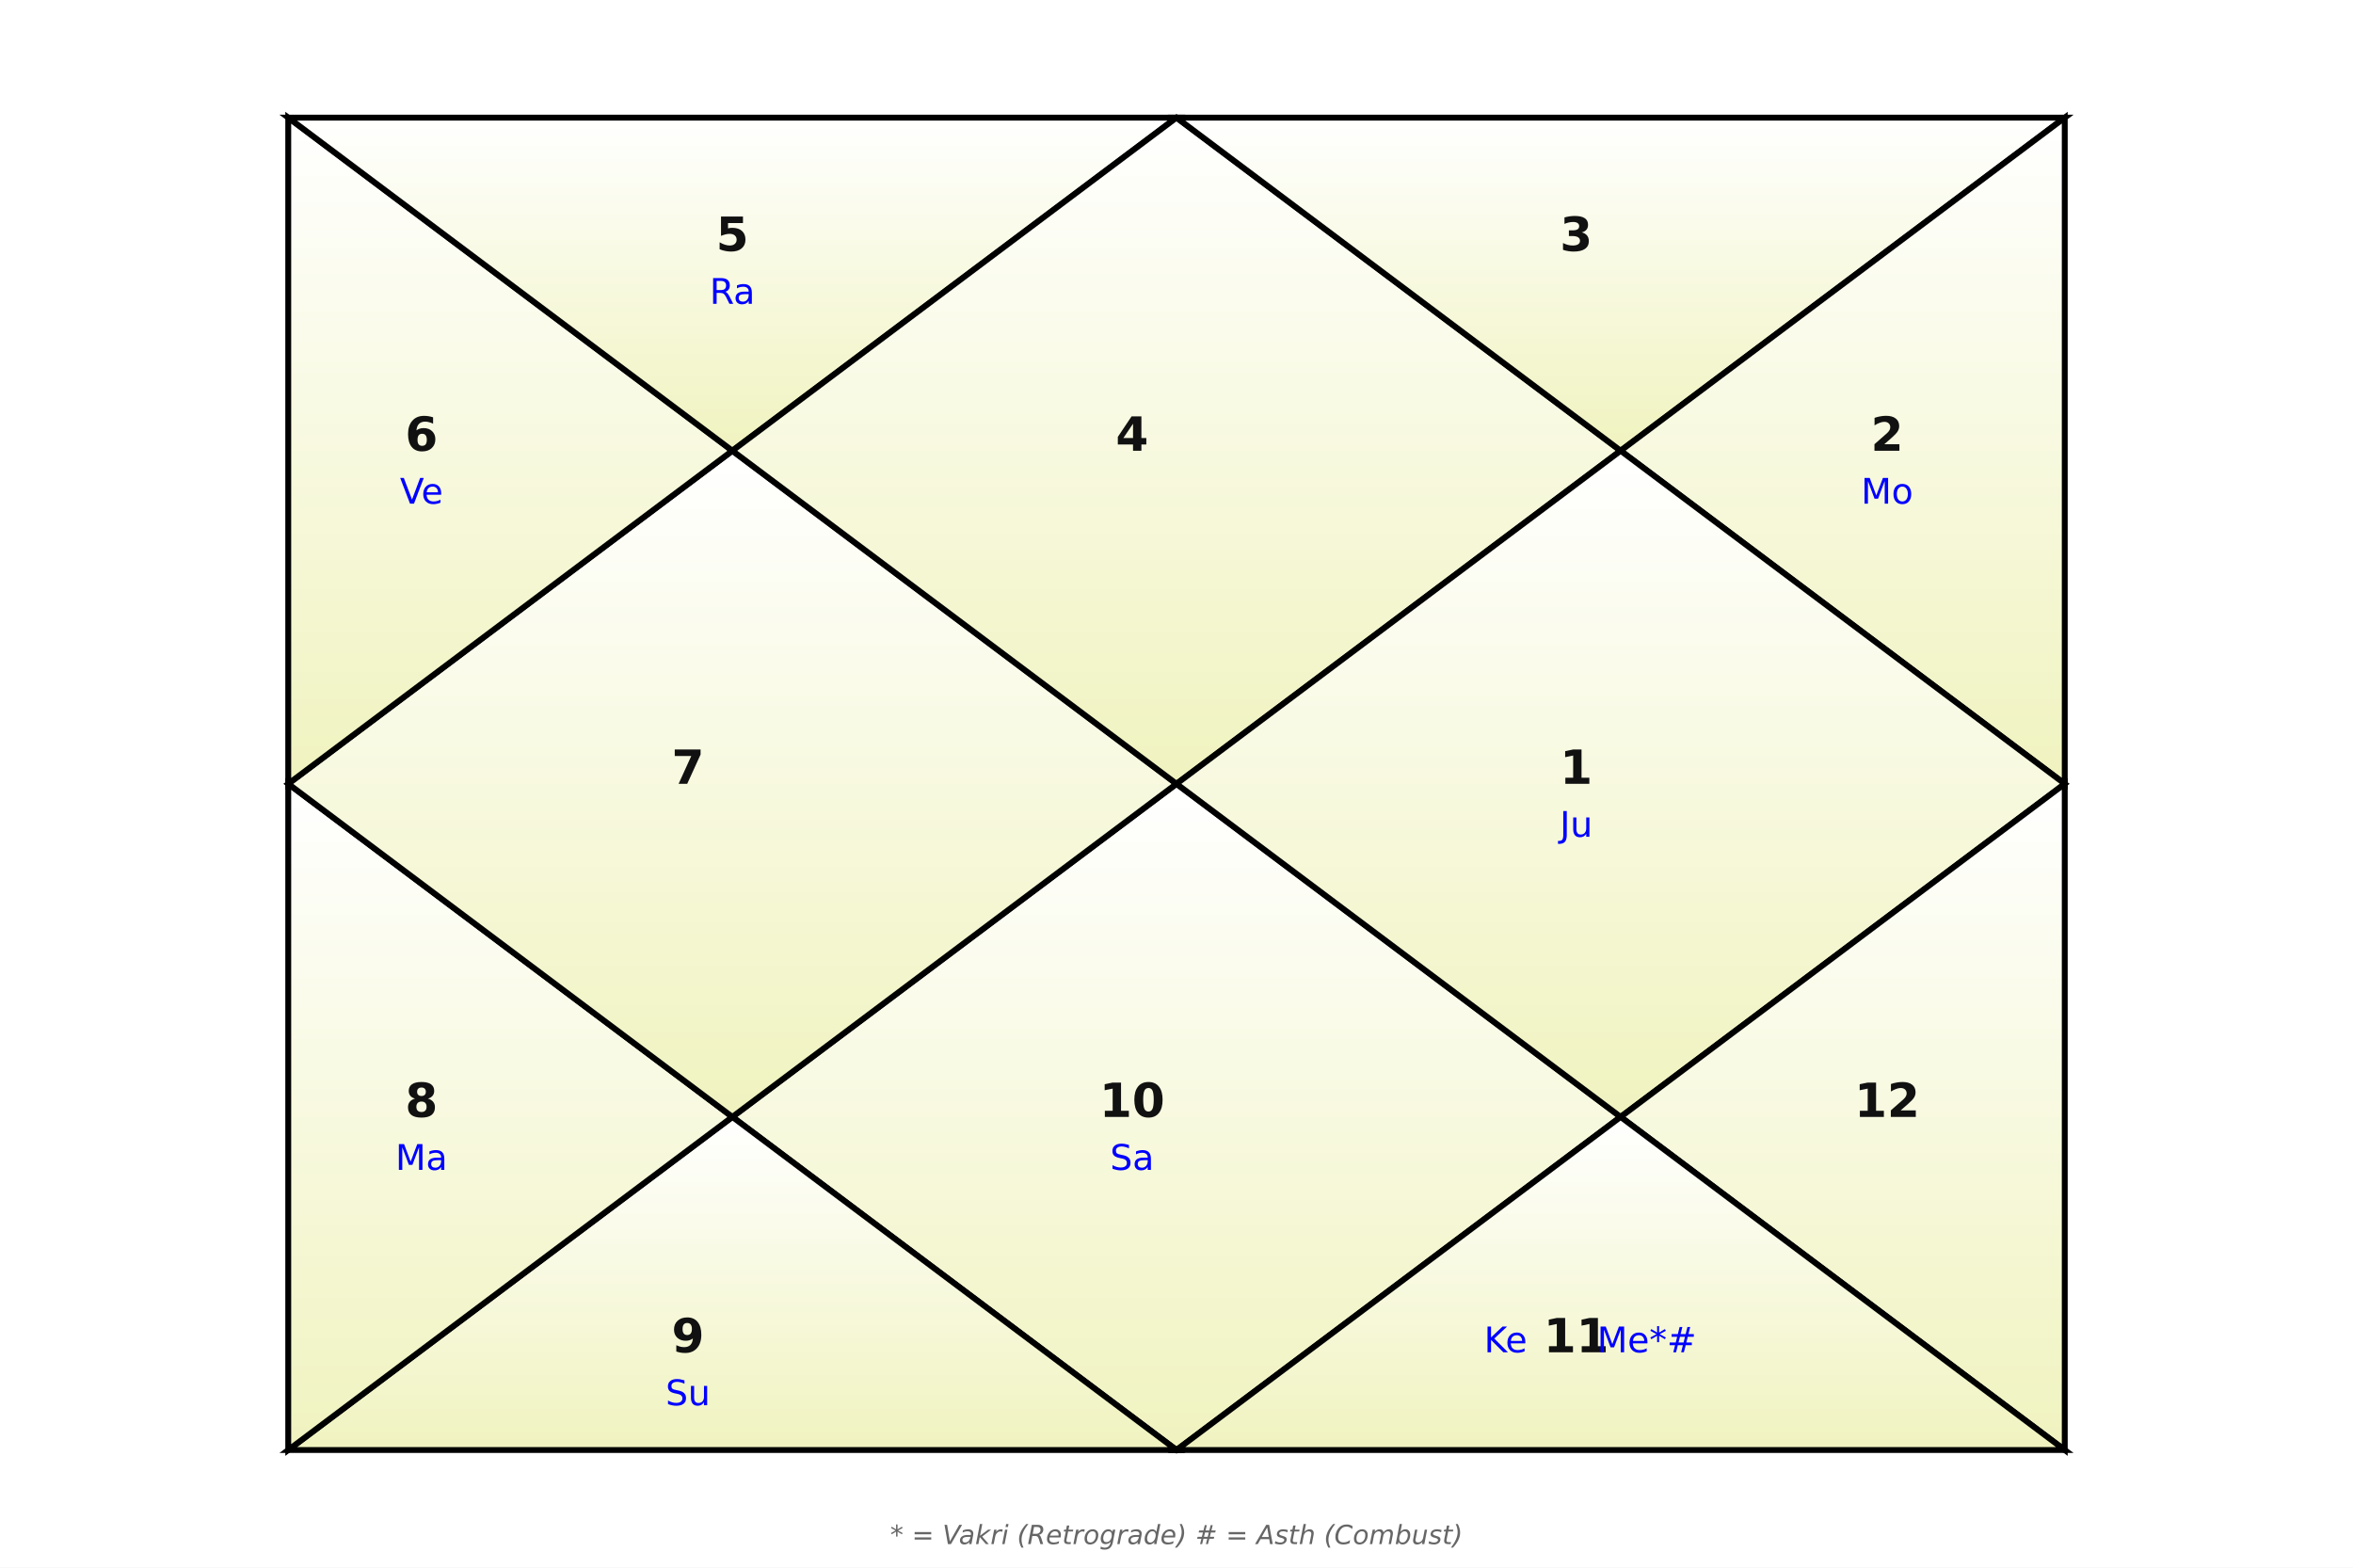
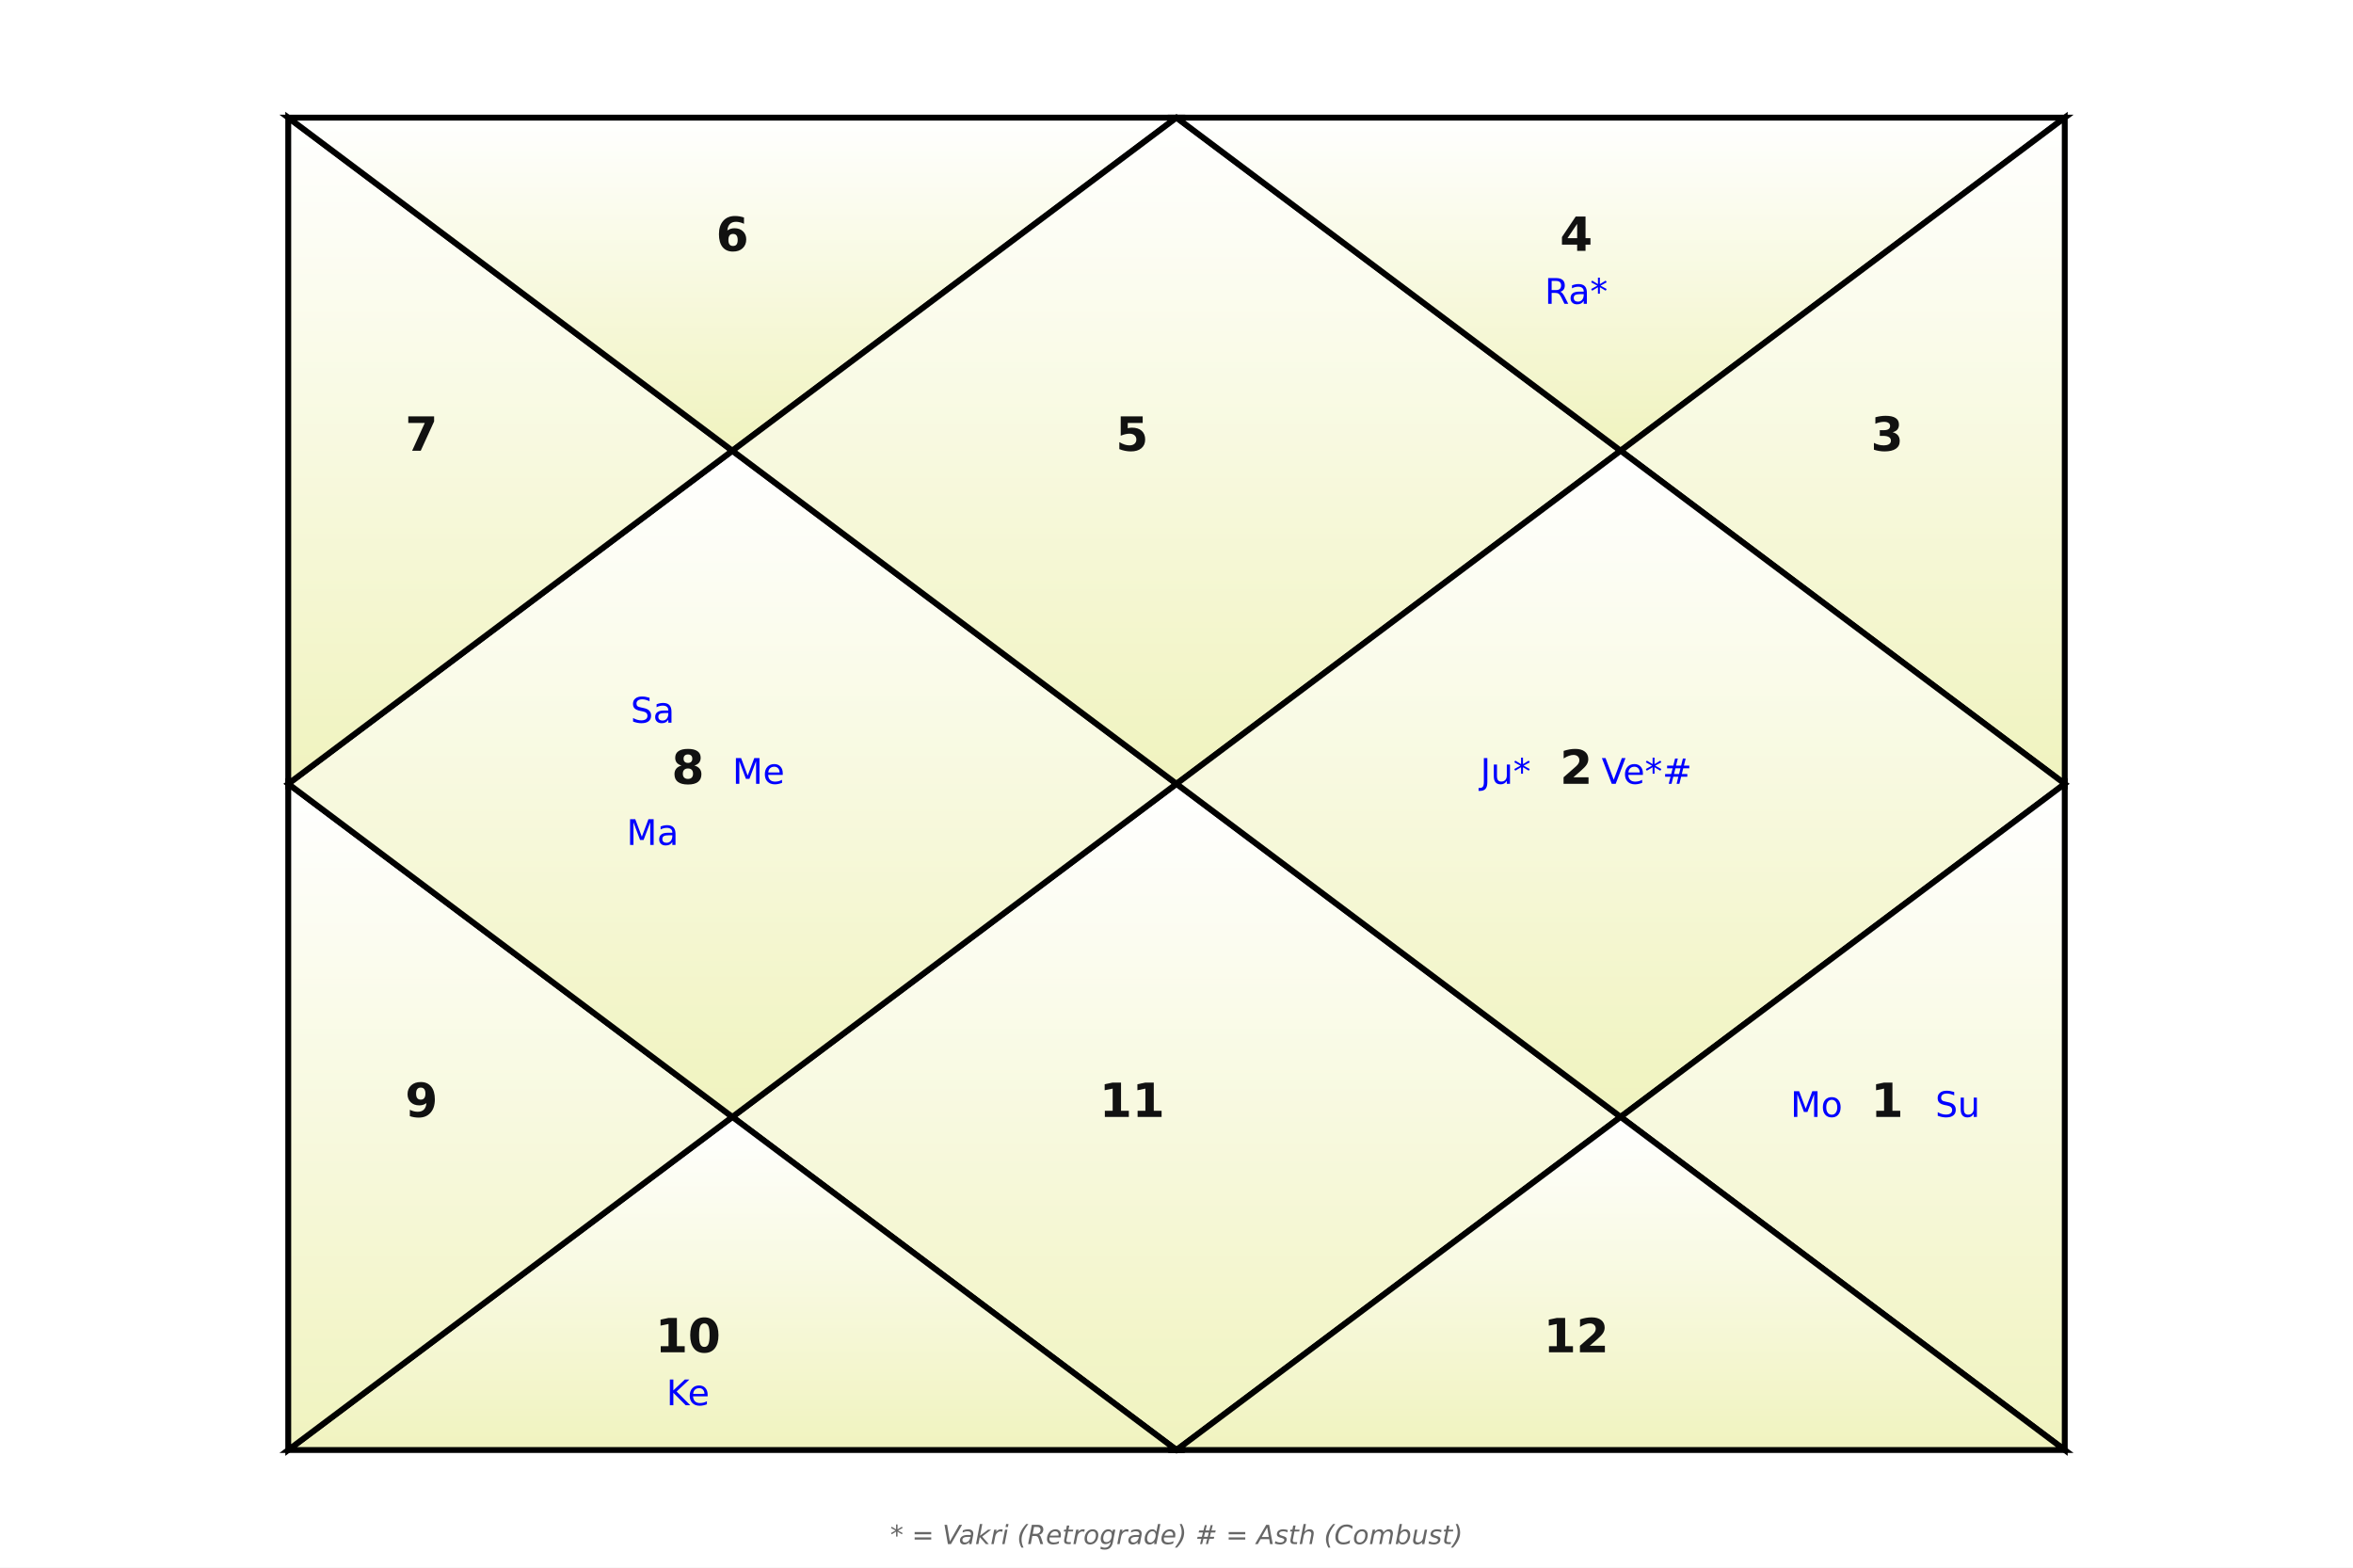
<svg xmlns="http://www.w3.org/2000/svg" baseProfile="full" height="100%" version="1.1" viewBox="0 0 800 533" width="100%">
  <defs>
    <linearGradient id="houseGrad" x1="0" x2="0" y1="0" y2="1">
      <stop offset="0" stop-color="white" />
      <stop offset="1" stop-color="#f0f3bf" />
    </linearGradient>
  </defs>
  <rect fill="white" height="533" width="800" x="0" y="0" />
  <polygon fill="url(#houseGrad)" points="249.0,379.75 400.0,493.0 551.0,379.75 400.0,266.5" stroke="#000" stroke-width="2" />
  <polygon fill="url(#houseGrad)" points="249.0,379.75 98.0,493.0 400.0,493.0" stroke="#000" stroke-width="2" />
  <polygon fill="url(#houseGrad)" points="98.0,266.5 98.0,493.0 249.0,379.75" stroke="#000" stroke-width="2" />
  <polygon fill="url(#houseGrad)" points="98.0,266.5 249.0,379.75 400.0,266.5 249.0,153.25" stroke="#000" stroke-width="2" />
  <polygon fill="url(#houseGrad)" points="98.0,40.0 98.0,266.5 249.0,153.25" stroke="#000" stroke-width="2" />
  <polygon fill="url(#houseGrad)" points="98.0,40.0 249.0,153.25 400.0,40.0" stroke="#000" stroke-width="2" />
  <polygon fill="url(#houseGrad)" points="249.0,153.25 400.0,266.5 551.0,153.25 400.0,40.0" stroke="#000" stroke-width="2" />
  <polygon fill="url(#houseGrad)" points="400.0,40.0 551.0,153.25 702.0,40.0" stroke="#000" stroke-width="2" />
  <polygon fill="url(#houseGrad)" points="551.0,153.25 702.0,266.5 702.0,40.0" stroke="#000" stroke-width="2" />
  <polygon fill="url(#houseGrad)" points="551.0,153.25 400.0,266.5 551.0,379.75 702.0,266.5" stroke="#000" stroke-width="2" />
  <polygon fill="url(#houseGrad)" points="551.0,379.75 702.0,493.0 702.0,266.5" stroke="#000" stroke-width="2" />
  <polygon fill="url(#houseGrad)" points="551.0,379.75 400.0,493.0 702.0,493.0" stroke="#000" stroke-width="2" />
-   <text fill="#111111" font-family="DejaVu Sans, Arial, sans-serif" font-size="16" font-weight="bold" text-anchor="middle" x="384.9" y="153.25">4</text>
-   <text fill="#111111" font-family="DejaVu Sans, Arial, sans-serif" font-size="16" font-weight="bold" text-anchor="middle" x="249.0" y="85.3">5</text>
-   <text fill="#0000ff" font-family="DejaVu Sans, Arial, sans-serif" font-size="12" text-anchor="middle" x="249.0" y="103.3">Ra</text>
-   <text fill="#111111" font-family="DejaVu Sans, Arial, sans-serif" font-size="16" font-weight="bold" text-anchor="middle" x="143.3" y="153.25">6</text>
-   <text fill="#0000ff" font-family="DejaVu Sans, Arial, sans-serif" font-size="12" text-anchor="middle" x="143.3" y="171.25">Ve</text>
-   <text fill="#111111" font-family="DejaVu Sans, Arial, sans-serif" font-size="16" font-weight="bold" text-anchor="middle" x="233.9" y="266.5">7</text>
-   <text fill="#111111" font-family="DejaVu Sans, Arial, sans-serif" font-size="16" font-weight="bold" text-anchor="middle" x="143.3" y="379.75">8</text>
-   <text fill="#0000ff" font-family="DejaVu Sans, Arial, sans-serif" font-size="12" text-anchor="middle" x="143.3" y="397.75">Ma</text>
-   <text fill="#111111" font-family="DejaVu Sans, Arial, sans-serif" font-size="16" font-weight="bold" text-anchor="middle" x="233.9" y="459.78">9</text>
-   <text fill="#0000ff" font-family="DejaVu Sans, Arial, sans-serif" font-size="12" text-anchor="middle" x="233.9" y="477.78">Su</text>
-   <text fill="#111111" font-family="DejaVu Sans, Arial, sans-serif" font-size="16" font-weight="bold" text-anchor="middle" x="384.9" y="379.75">10</text>
-   <text fill="#0000ff" font-family="DejaVu Sans, Arial, sans-serif" font-size="12" text-anchor="middle" x="384.9" y="397.75">Sa</text>
-   <text fill="#111111" font-family="DejaVu Sans, Arial, sans-serif" font-size="16" font-weight="bold" text-anchor="middle" x="535.9" y="459.78">11</text>
-   <text fill="#0000ff" font-family="DejaVu Sans, Arial, sans-serif" font-size="12" text-anchor="middle" x="559.9" y="459.78">Me*#</text>
-   <text fill="#0000ff" font-family="DejaVu Sans, Arial, sans-serif" font-size="12" text-anchor="middle" x="511.9" y="459.78">Ke</text>
-   <text fill="#111111" font-family="DejaVu Sans, Arial, sans-serif" font-size="16" font-weight="bold" text-anchor="middle" x="641.6" y="379.75">12</text>
-   <text fill="#111111" font-family="DejaVu Sans, Arial, sans-serif" font-size="16" font-weight="bold" text-anchor="middle" x="535.9" y="266.5">1</text>
-   <text fill="#0000ff" font-family="DejaVu Sans, Arial, sans-serif" font-size="12" text-anchor="middle" x="535.9" y="284.5">Ju</text>
-   <text fill="#111111" font-family="DejaVu Sans, Arial, sans-serif" font-size="16" font-weight="bold" text-anchor="middle" x="641.6" y="153.25">2</text>
-   <text fill="#0000ff" font-family="DejaVu Sans, Arial, sans-serif" font-size="12" text-anchor="middle" x="641.6" y="171.25">Mo</text>
-   <text fill="#111111" font-family="DejaVu Sans, Arial, sans-serif" font-size="16" font-weight="bold" text-anchor="middle" x="535.9" y="85.3">3</text>
+   <text fill="#111111" font-family="DejaVu Sans, Arial, sans-serif" font-size="16" font-weight="bold" text-anchor="middle" x="384.9" y="153.25">5</text>
+   <text fill="#111111" font-family="DejaVu Sans, Arial, sans-serif" font-size="16" font-weight="bold" text-anchor="middle" x="249.0" y="85.3">6</text>
+   <text fill="#111111" font-family="DejaVu Sans, Arial, sans-serif" font-size="16" font-weight="bold" text-anchor="middle" x="143.3" y="153.25">7</text>
+   <text fill="#111111" font-family="DejaVu Sans, Arial, sans-serif" font-size="16" font-weight="bold" text-anchor="middle" x="233.9" y="266.5">8</text>
+   <text fill="#0000ff" font-family="DejaVu Sans, Arial, sans-serif" font-size="12" text-anchor="middle" x="257.9" y="266.5">Me</text>
+   <text fill="#0000ff" font-family="DejaVu Sans, Arial, sans-serif" font-size="12" text-anchor="middle" x="221.9" y="287.285">Ma</text>
+   <text fill="#0000ff" font-family="DejaVu Sans, Arial, sans-serif" font-size="12" text-anchor="middle" x="221.9" y="245.715">Sa</text>
+   <text fill="#111111" font-family="DejaVu Sans, Arial, sans-serif" font-size="16" font-weight="bold" text-anchor="middle" x="143.3" y="379.75">9</text>
+   <text fill="#111111" font-family="DejaVu Sans, Arial, sans-serif" font-size="16" font-weight="bold" text-anchor="middle" x="233.9" y="459.78">10</text>
+   <text fill="#0000ff" font-family="DejaVu Sans, Arial, sans-serif" font-size="12" text-anchor="middle" x="233.9" y="477.78">Ke</text>
+   <text fill="#111111" font-family="DejaVu Sans, Arial, sans-serif" font-size="16" font-weight="bold" text-anchor="middle" x="384.9" y="379.75">11</text>
+   <text fill="#111111" font-family="DejaVu Sans, Arial, sans-serif" font-size="16" font-weight="bold" text-anchor="middle" x="535.9" y="459.78">12</text>
+   <text fill="#111111" font-family="DejaVu Sans, Arial, sans-serif" font-size="16" font-weight="bold" text-anchor="middle" x="641.6" y="379.75">1</text>
+   <text fill="#0000ff" font-family="DejaVu Sans, Arial, sans-serif" font-size="12" text-anchor="middle" x="665.6" y="379.75">Su</text>
+   <text fill="#0000ff" font-family="DejaVu Sans, Arial, sans-serif" font-size="12" text-anchor="middle" x="617.6" y="379.75">Mo</text>
+   <text fill="#111111" font-family="DejaVu Sans, Arial, sans-serif" font-size="16" font-weight="bold" text-anchor="middle" x="535.9" y="266.5">2</text>
+   <text fill="#0000ff" font-family="DejaVu Sans, Arial, sans-serif" font-size="12" text-anchor="middle" x="559.9" y="266.5">Ve*#</text>
+   <text fill="#0000ff" font-family="DejaVu Sans, Arial, sans-serif" font-size="12" text-anchor="middle" x="511.9" y="266.5">Ju*</text>
+   <text fill="#111111" font-family="DejaVu Sans, Arial, sans-serif" font-size="16" font-weight="bold" text-anchor="middle" x="641.6" y="153.25">3</text>
+   <text fill="#111111" font-family="DejaVu Sans, Arial, sans-serif" font-size="16" font-weight="bold" text-anchor="middle" x="535.9" y="85.3">4</text>
+   <text fill="#0000ff" font-family="DejaVu Sans, Arial, sans-serif" font-size="12" text-anchor="middle" x="535.9" y="103.3">Ra*</text>
  <text fill="#666" font-family="DejaVu Sans" font-size="9" font-style="italic" text-anchor="middle" x="400.0" y="525">* = Vakri (Retrograde)  # = Asth (Combust)</text>
</svg>
